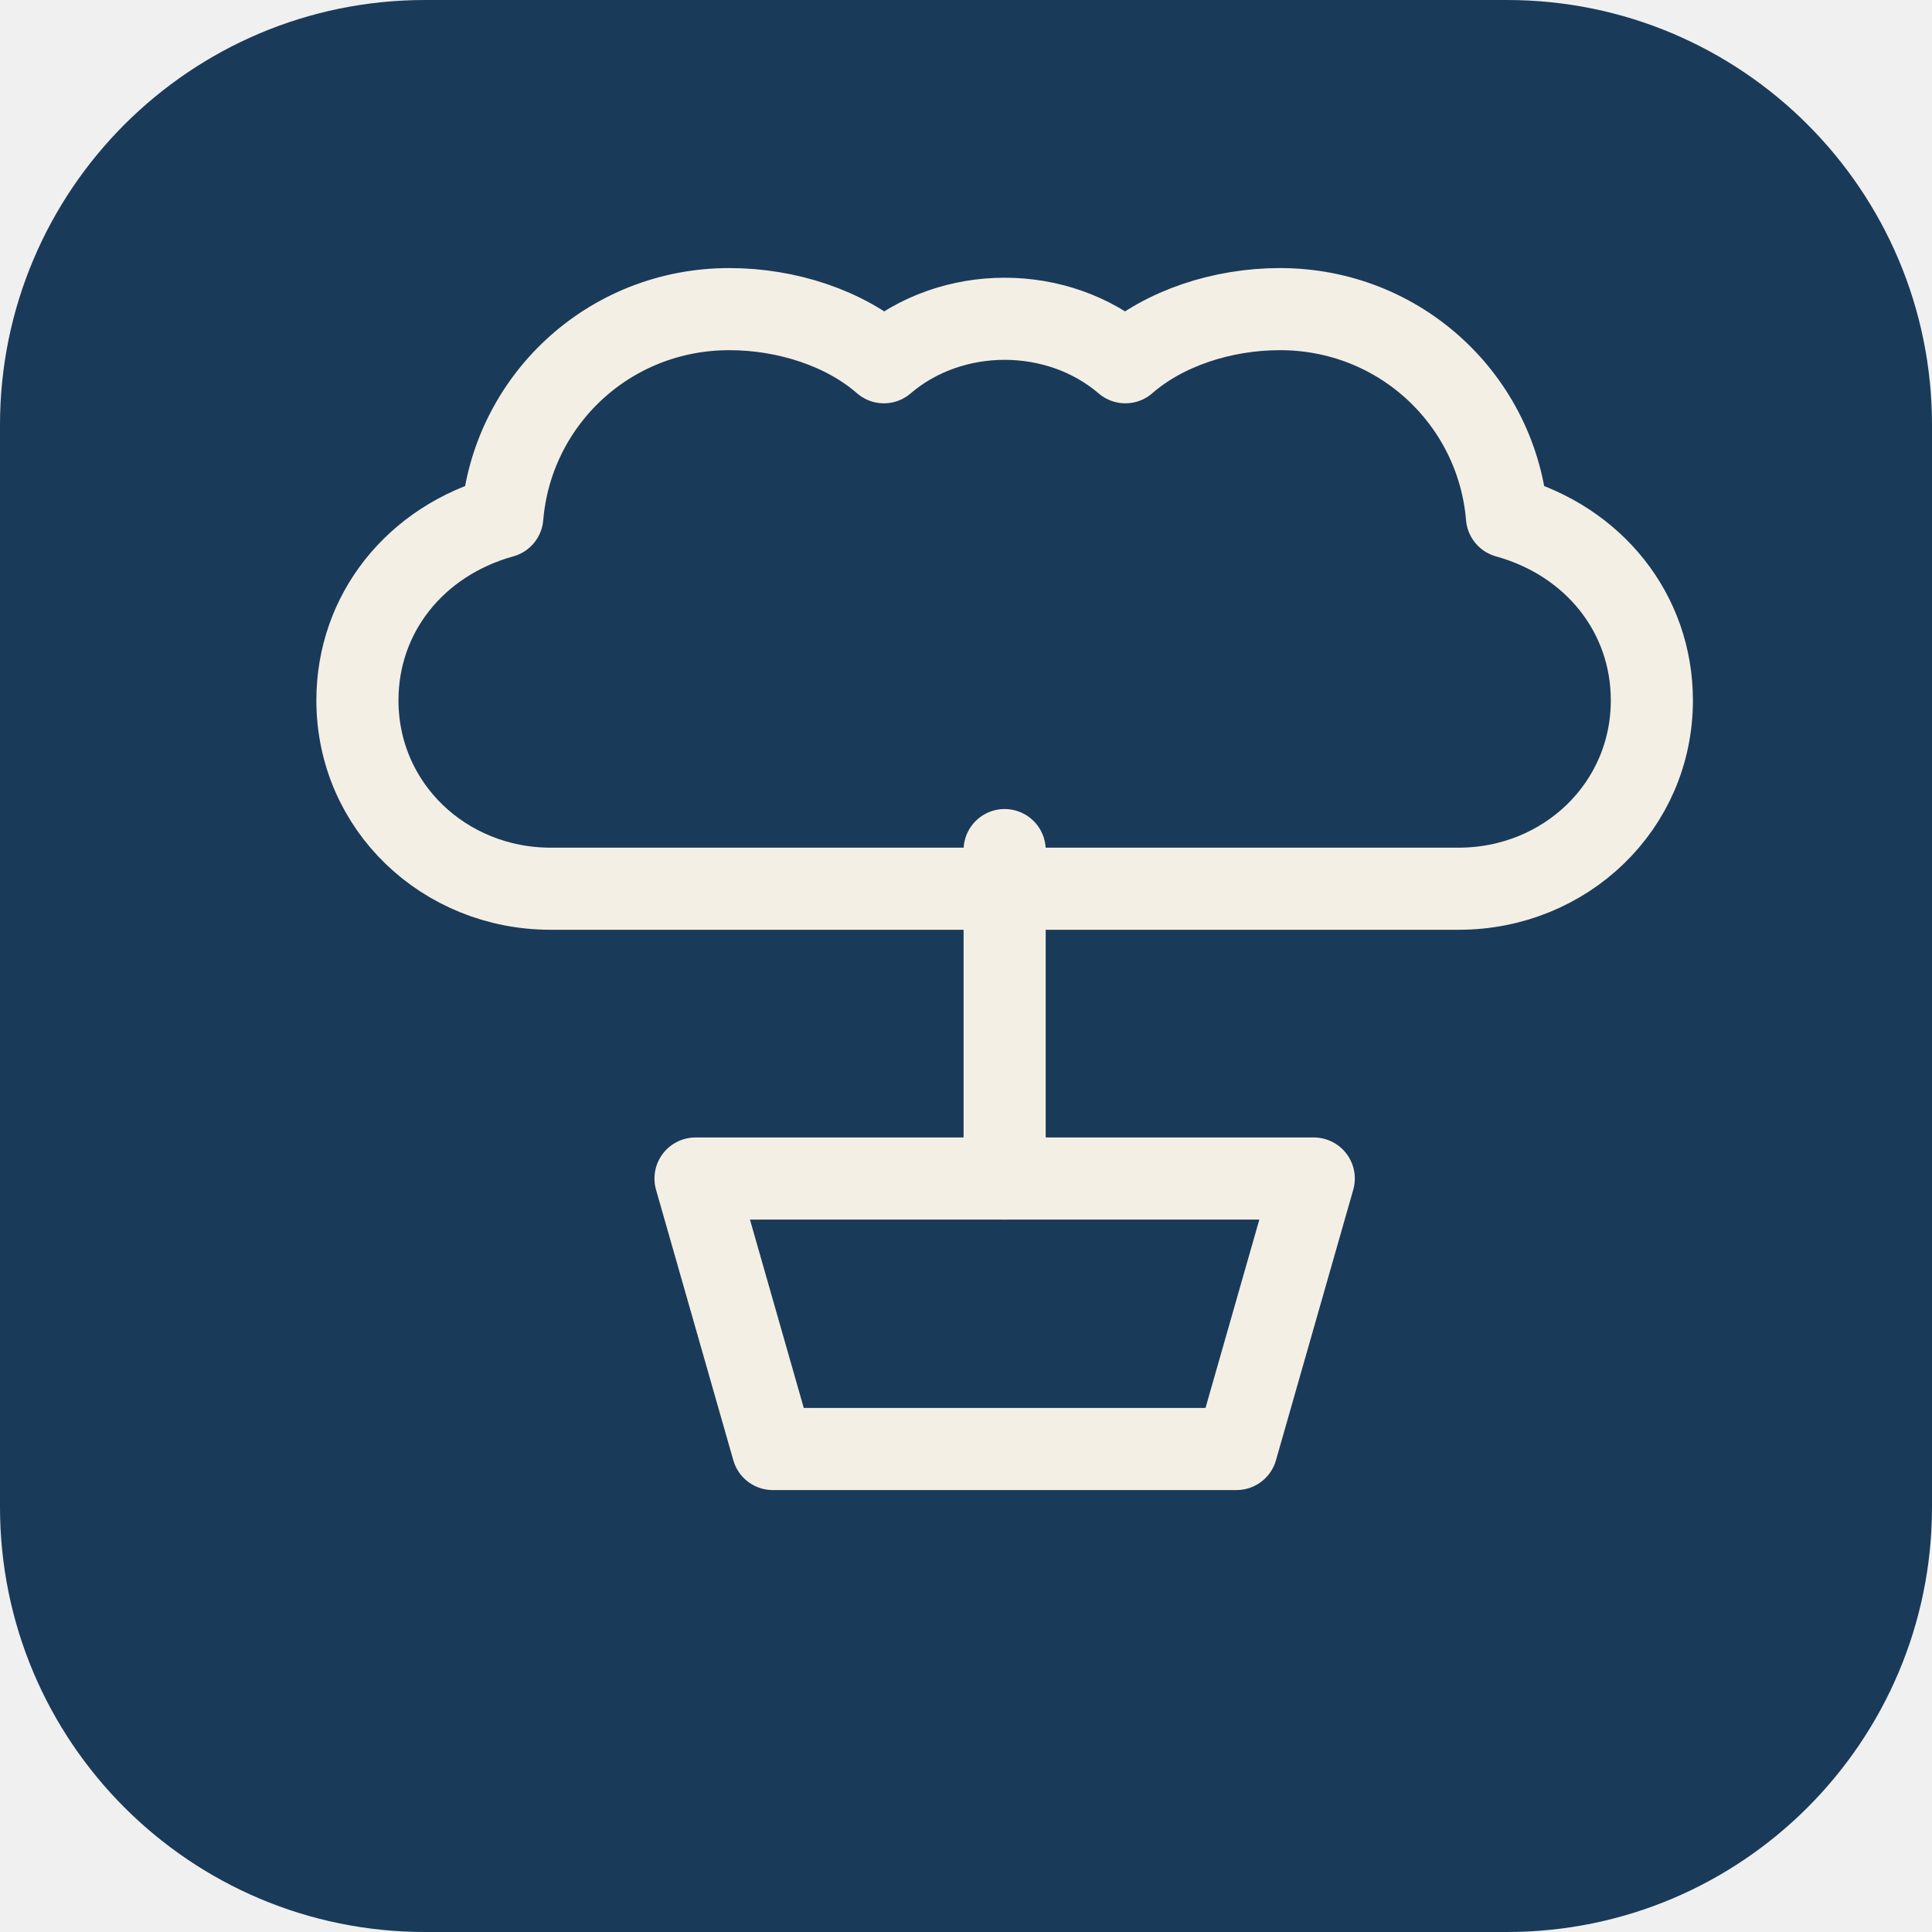
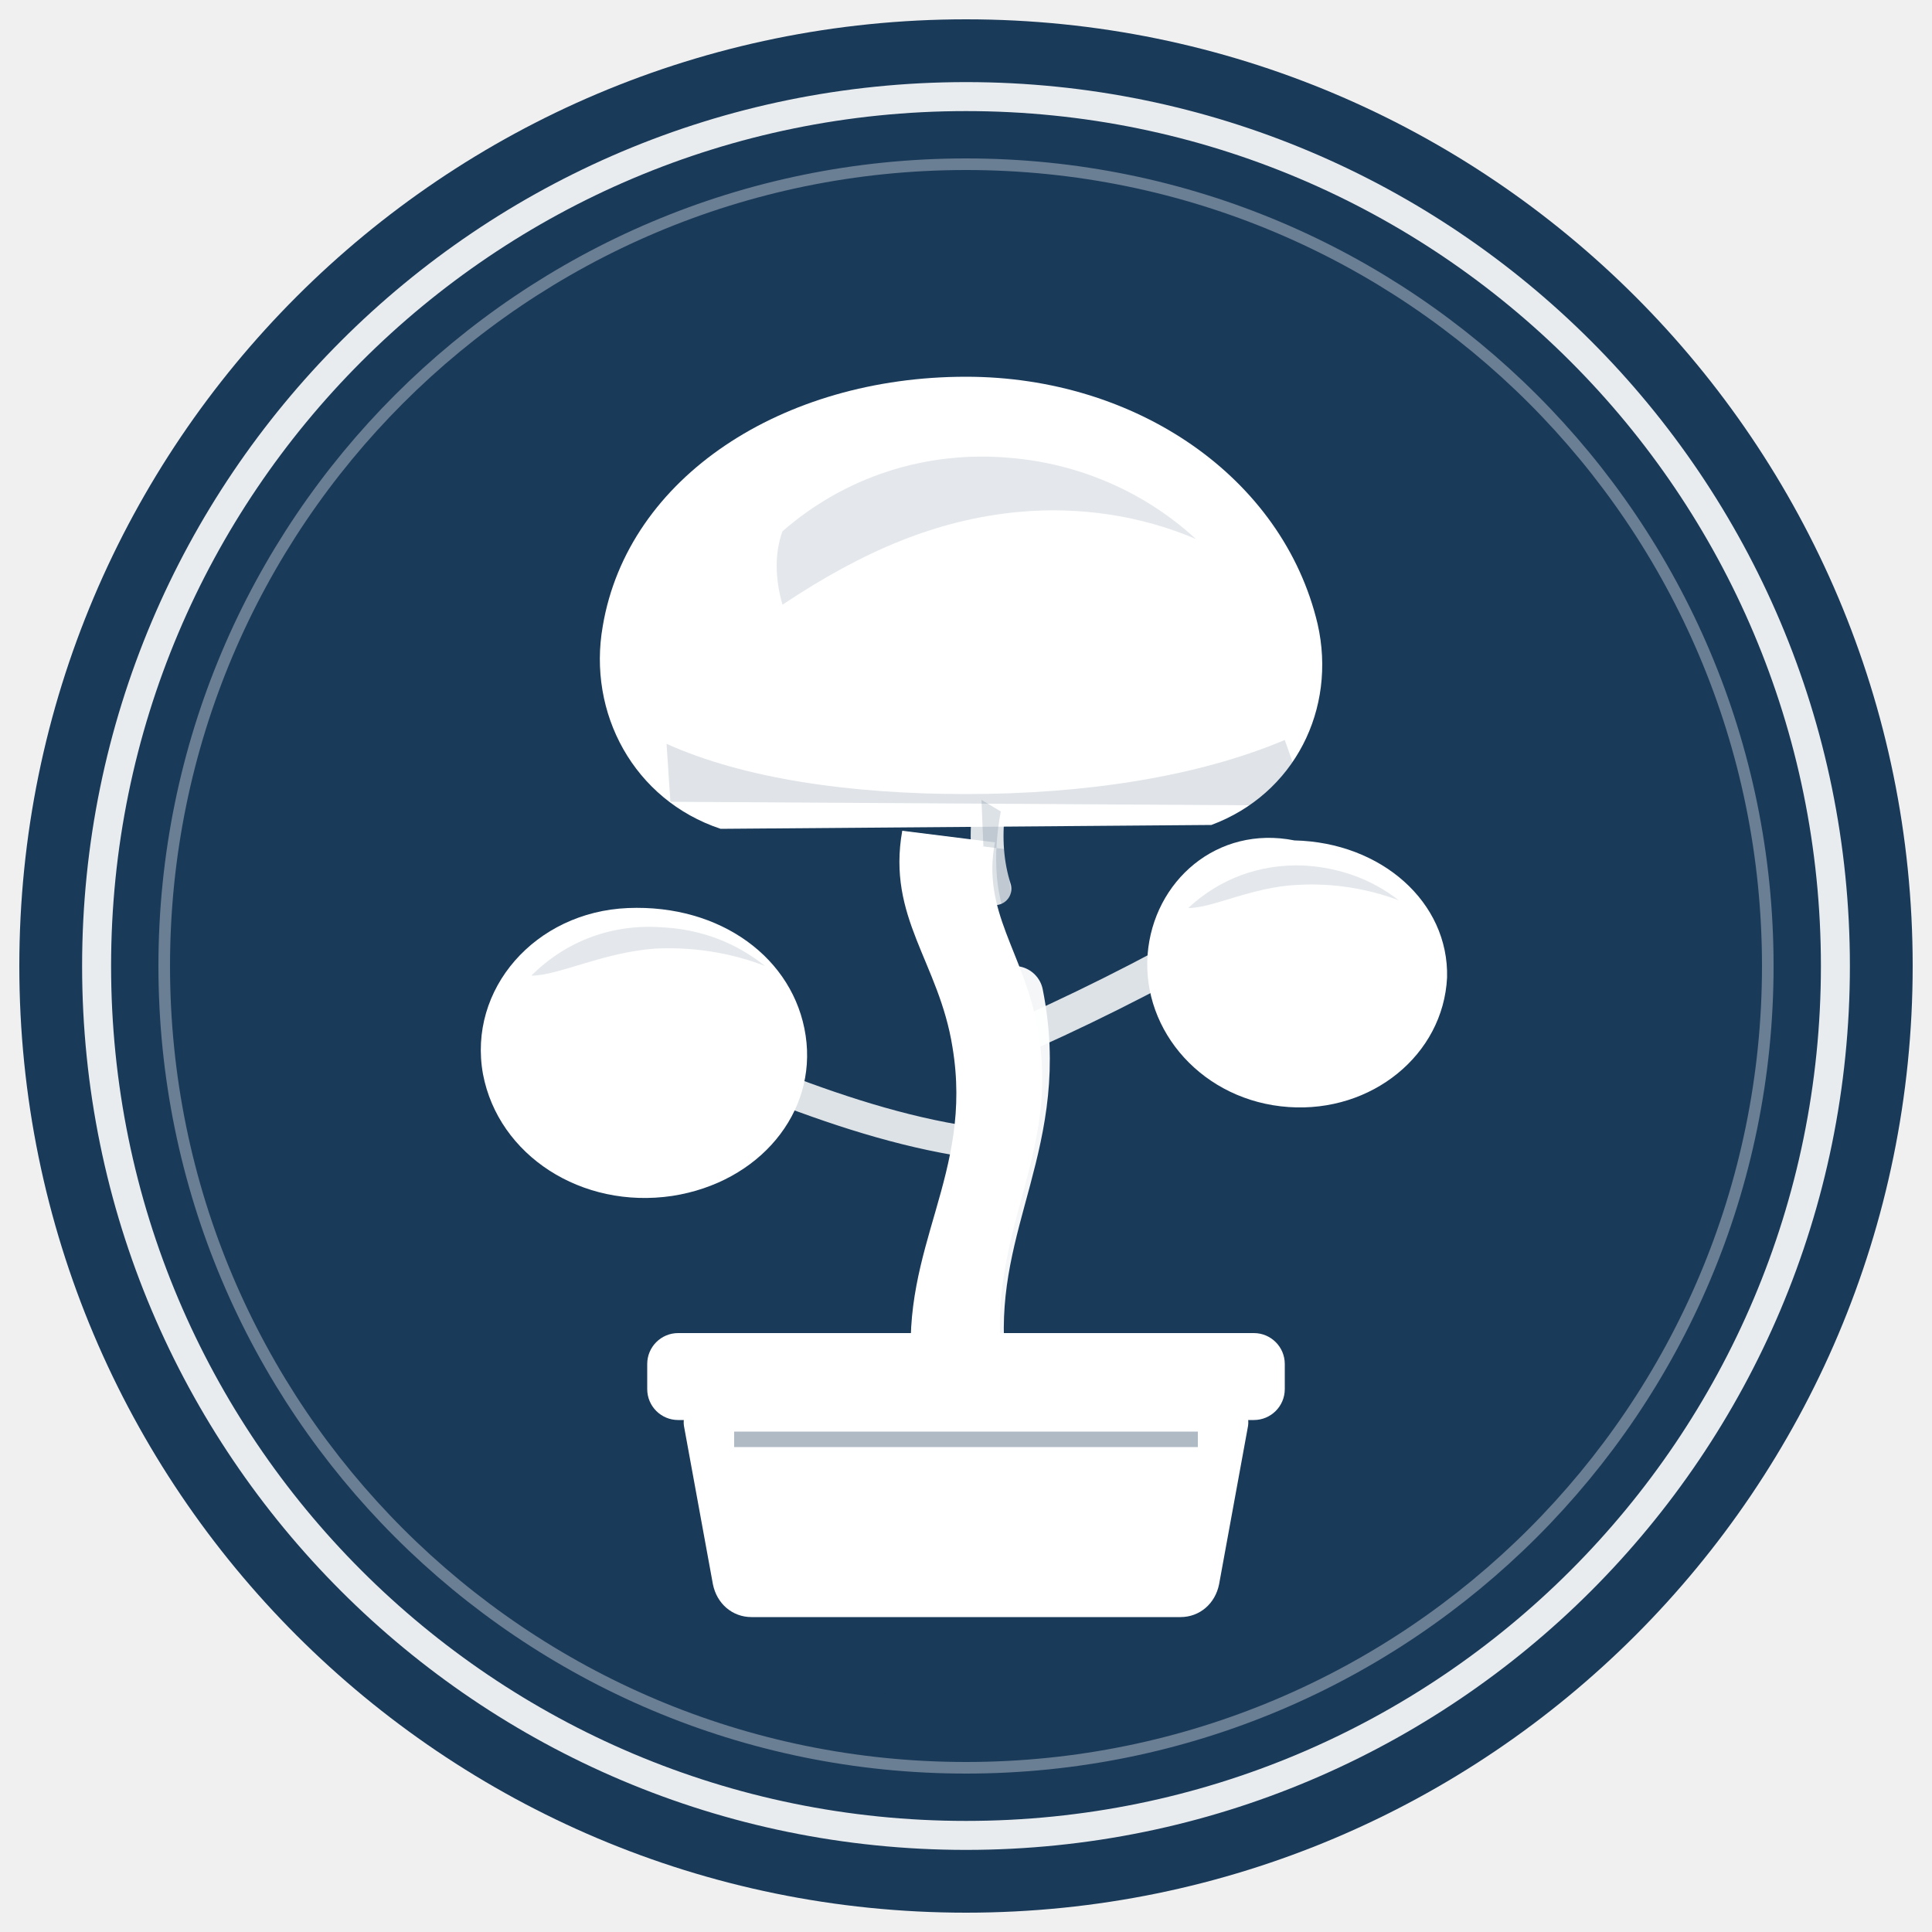
- <svg xmlns="http://www.w3.org/2000/svg" viewBox="0 0 100 100">
-   <rect width="100" height="100" rx="22" fill="#1a3a5a" />
-   <g transform="translate(12 6) scale(2.5)" fill="none" stroke="#F4EFE4" stroke-linecap="round" stroke-linejoin="round">
-     <path d="M16 4.2c.9 0 1.8.3 2.5.9.8-.7 2-1.1 3.2-1.1 2.5 0 4.5 1.9 4.7 4.3 1.8.5 3 2 3 3.8 0 2.2-1.8 3.9-4 3.9H6.6c-2.2 0-4-1.7-4-3.9 0-1.8 1.2-3.3 3-3.8C5.8 5.9 7.8 4 10.3 4c1.2 0 2.4.4 3.2 1.1.7-.6 1.6-.9 2.5-.9z" stroke-width="1.7" />
-     <path d="M16 15.2V22" stroke-width="1.7" />
-     <path d="M9.6 22h12.8l-1.6 5.6H11.2z" stroke-width="1.7" />
+ <svg xmlns="http://www.w3.org/2000/svg" viewBox="0 0 100 100" role="img" aria-label="Emerald Garden">
+   <circle cx="50" cy="50" r="49" fill="#1a3a5a" />
+   <circle cx="50" cy="50" r="45" fill="none" stroke="#ffffff" stroke-width="1.5" opacity="0.9" />
+   <circle cx="50" cy="50" r="41.5" fill="none" stroke="#ffffff" stroke-width="0.6" opacity="0.35" />
+   <g fill="none" stroke="#ffffff" stroke-linecap="round" stroke-linejoin="round">
+     <path d="M50.5 70c-.5-7 3.5-11 2-18.5" stroke-width="3" opacity="0.95" />
+     <path d="M52 54c3.5-1.5 7.5-3.5 11-5.5" stroke-width="1.8" opacity="0.85" />
+     <path d="M49.5 59c-3.5-.6-7-1.8-10.5-3.2" stroke-width="1.6" opacity="0.85" />
+     <path d="M51.5 46c-.8-2.5-.4-5.5 1-8.5" stroke-width="1.7" opacity="0.85" />
  </g>
+   <path fill="#ffffff" d="M50 19.5c8.8 0 16.4 5.2 18.2 12.8 1 4.4-1.2 8.8-5.5 10.4l-25.4.2c-4.5-1.5-6.9-6-6.1-10.5C32.5 24.7 40.5 19.5 50 19.5z" />
+   <path fill="#1a3a5a" opacity="0.14" d="M34.5 38.5c4 1.8 9.5 2.6 15.5 2.6 6.2 0 12-.9 16.5-2.8l1.2 3.4-33-.2z" />
+   <path fill="#1a3a5a" opacity="0.12" d="M40.5 27.5c3.2-2.8 7.4-4.2 11.8-3.8 3.6.3 7 1.8 9.6 4.2-2.8-1.2-6-1.7-9.2-1.4-4.2.4-8 2-12.2 4.8-.4-1.4-.4-2.7 0-3.8z" />
+   <path fill="#ffffff" d="M32.5 47c4.8-.2 8.6 2.6 9.2 6.6.6 4-2.4 7.6-6.9 8.3-4.7.7-9-2.1-9.8-6.3-.8-4.4 2.7-8.4 7.5-8.6z" />
+   <path fill="#1a3a5a" opacity="0.12" d="M27.5 50.5c1.8-1.8 4.2-2.7 6.8-2.5 2 .1 3.8.8 5.3 2-1.8-.7-3.8-1-5.7-.9-2.7.2-5 1.4-6.4 1.4z" />
+   <path fill="#ffffff" d="M67 43.5c4.5.1 8 3.2 7.9 7.1-.2 4-3.9 7-8.2 6.7-4.4-.3-7.6-3.9-7.3-7.9.3-3.8 3.6-6.7 7.6-5.9z" />
+   <path fill="#1a3a5a" opacity="0.12" d="M61.5 47c1.6-1.5 3.7-2.3 6-2.2 1.8.1 3.5.7 4.9 1.8-1.6-.6-3.4-.9-5.2-.8-2.4.1-4.4 1.2-5.7 1.2z" />
+   <path fill="#ffffff" d="M47.2 71c-.6-6.5 3.2-10.2 2.1-16.8-.7-4.4-3.4-6.7-2.6-11.2l4.8.6c-.7 3.6 1.5 5.7 2.2 9.6 1.2 6.4-2.4 10.2-1.9 16.7l-4.6 1.1z" />
+   <path fill="#1a3a5a" opacity="0.15" d="M50.8 43.8l1.6.2c-.5 2.4.4 4 1.4 6.6-1.2-1.6-2-3.1-2.2-5.2-.1-1.2 0-2.3.2-3.4l-1-.6.1 2.4z" />
+   <path fill="#ffffff" d="M36.5 72.5h27c.7 0 1.2.6 1.1 1.3l-1.5 8.2c-.2 1-1 1.7-2 1.7H38.9c-1 0-1.8-.7-2-1.7l-1.5-8.2c-.1-.7.4-1.3 1.1-1.3z" />
+   <rect x="33.5" y="69" width="33" height="4.5" rx="1.6" fill="#ffffff" />
+   <path d="M38 74.5h24" stroke="#1a3a5a" stroke-width="0.8" opacity="0.35" />
+   <path fill="#1a3a5a" opacity="0.85" d="M41.5 84.7h5.2v1.8c0 .7-.5 1.2-1.2 1.2h-2.8c-.7 0-1.2-.5-1.2-1.2v-1.8zm11.8 0h5.2v1.8c0 .7-.5 1.2-1.2 1.2h-2.8c-.7 0-1.2-.5-1.2-1.2v-1.8z" />
</svg>
